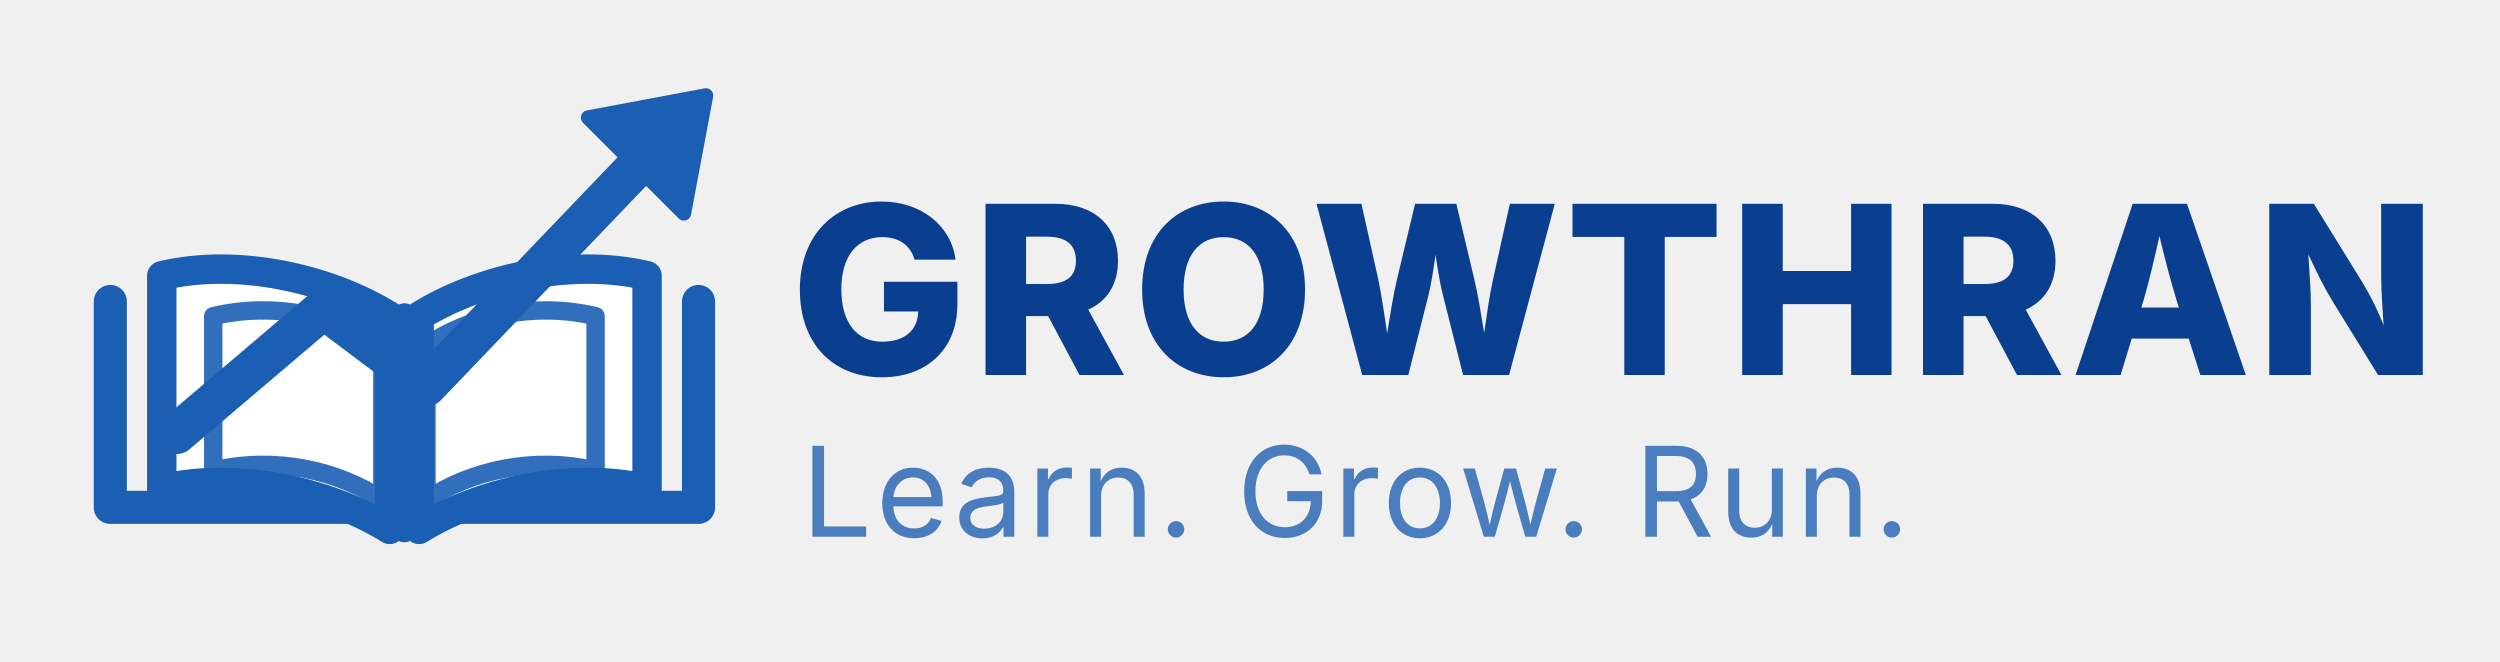
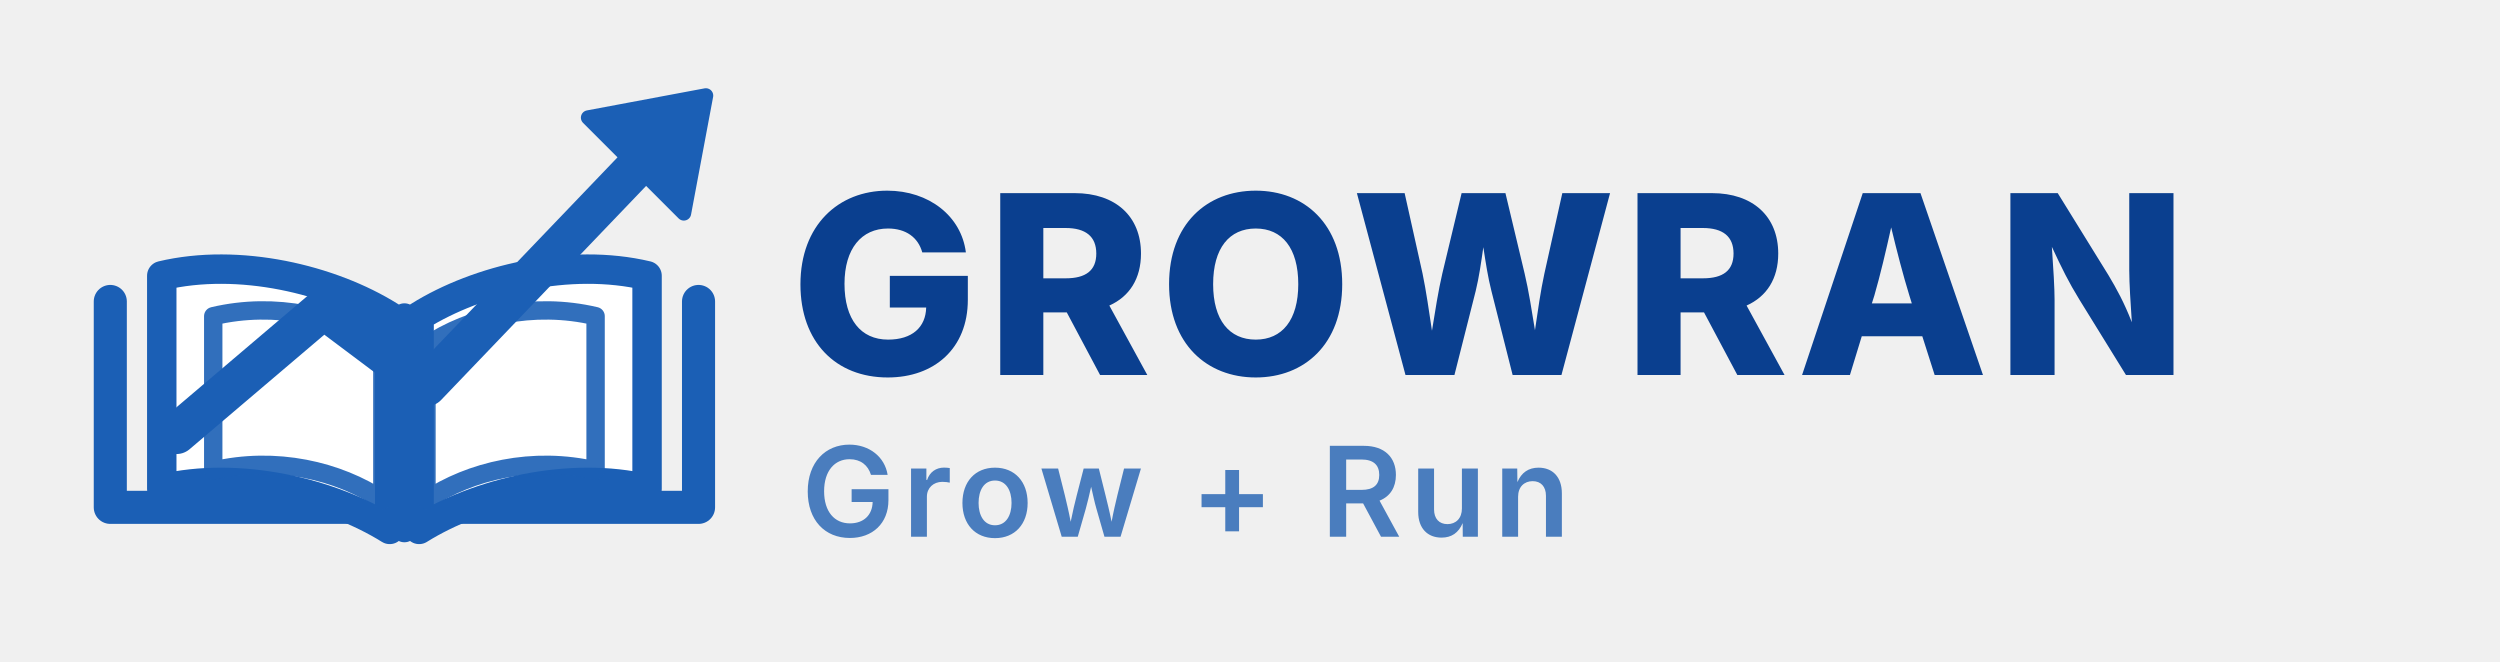
<svg xmlns="http://www.w3.org/2000/svg" viewBox="0 0 680 180" width="100%" height="100%" fill="none">
  <g transform="translate(10, 10)">
    <path d="M20 72 V128 H180 V72" stroke="#1B5FB5" stroke-width="9" stroke-linecap="round" stroke-linejoin="round" />
    <path d="M34 65 C55 60 80 66 96 76 V134 C80 124 55 118 34 123 Z" fill="#FFFFFF" stroke="#1B5FB5" stroke-width="8" stroke-linejoin="round" />
    <path d="M48 76 C65 72 82 76 94 84 V126 C82 118 65 114 48 118 Z" fill="none" stroke="#1B5FB5" stroke-width="5" stroke-linejoin="round" opacity="0.9" />
    <path d="M166 65 C145 60 120 66 104 76 V134 C120 124 145 118 166 123 Z" fill="#FFFFFF" stroke="#1B5FB5" stroke-width="8" stroke-linejoin="round" />
    <path d="M152 76 C135 72 118 76 106 84 V126 C118 118 135 114 152 118 Z" fill="none" stroke="#1B5FB5" stroke-width="5" stroke-linejoin="round" opacity="0.9" />
    <line x1="100" y1="76" x2="100" y2="134" stroke="#1B5FB5" stroke-width="7" stroke-linecap="round" />
    <path d="M38 108 L78 74 L106 95 L174 24" stroke="#1B5FB5" stroke-width="11" stroke-linecap="round" stroke-linejoin="round" />
    <polygon points="182,16 150,22 176,48" fill="#1B5FB5" stroke="#1B5FB5" stroke-width="4" stroke-linejoin="round" />
  </g>
-   <text x="215" y="102" font-family="'Montserrat', 'Poppins', 'Inter', -apple-system, sans-serif" font-size="64" font-weight="800" fill="#0A3F8F" letter-spacing="0.02em">GROWTHRAN</text>
-   <text x="218" y="146" font-family="'Poppins', 'Montserrat', 'Inter', -apple-system, sans-serif" font-size="34" font-weight="400" fill="#4A7DBE" letter-spacing="0.03em">Learn. Grow. Run.</text>
+   <text x="215" y="102" font-family="'Space Grotesk', 'Montserrat', 'Inter', -apple-system, sans-serif" font-size="68" font-weight="800" fill="#0A3F8F" letter-spacing="0.03em">GROWRAN</text>
+   <text x="218" y="146" font-family="'Inter', -apple-system, sans-serif" font-size="34" font-weight="600" fill="#4A7DBE" letter-spacing="0.06em">Grow + Run</text>
</svg>
